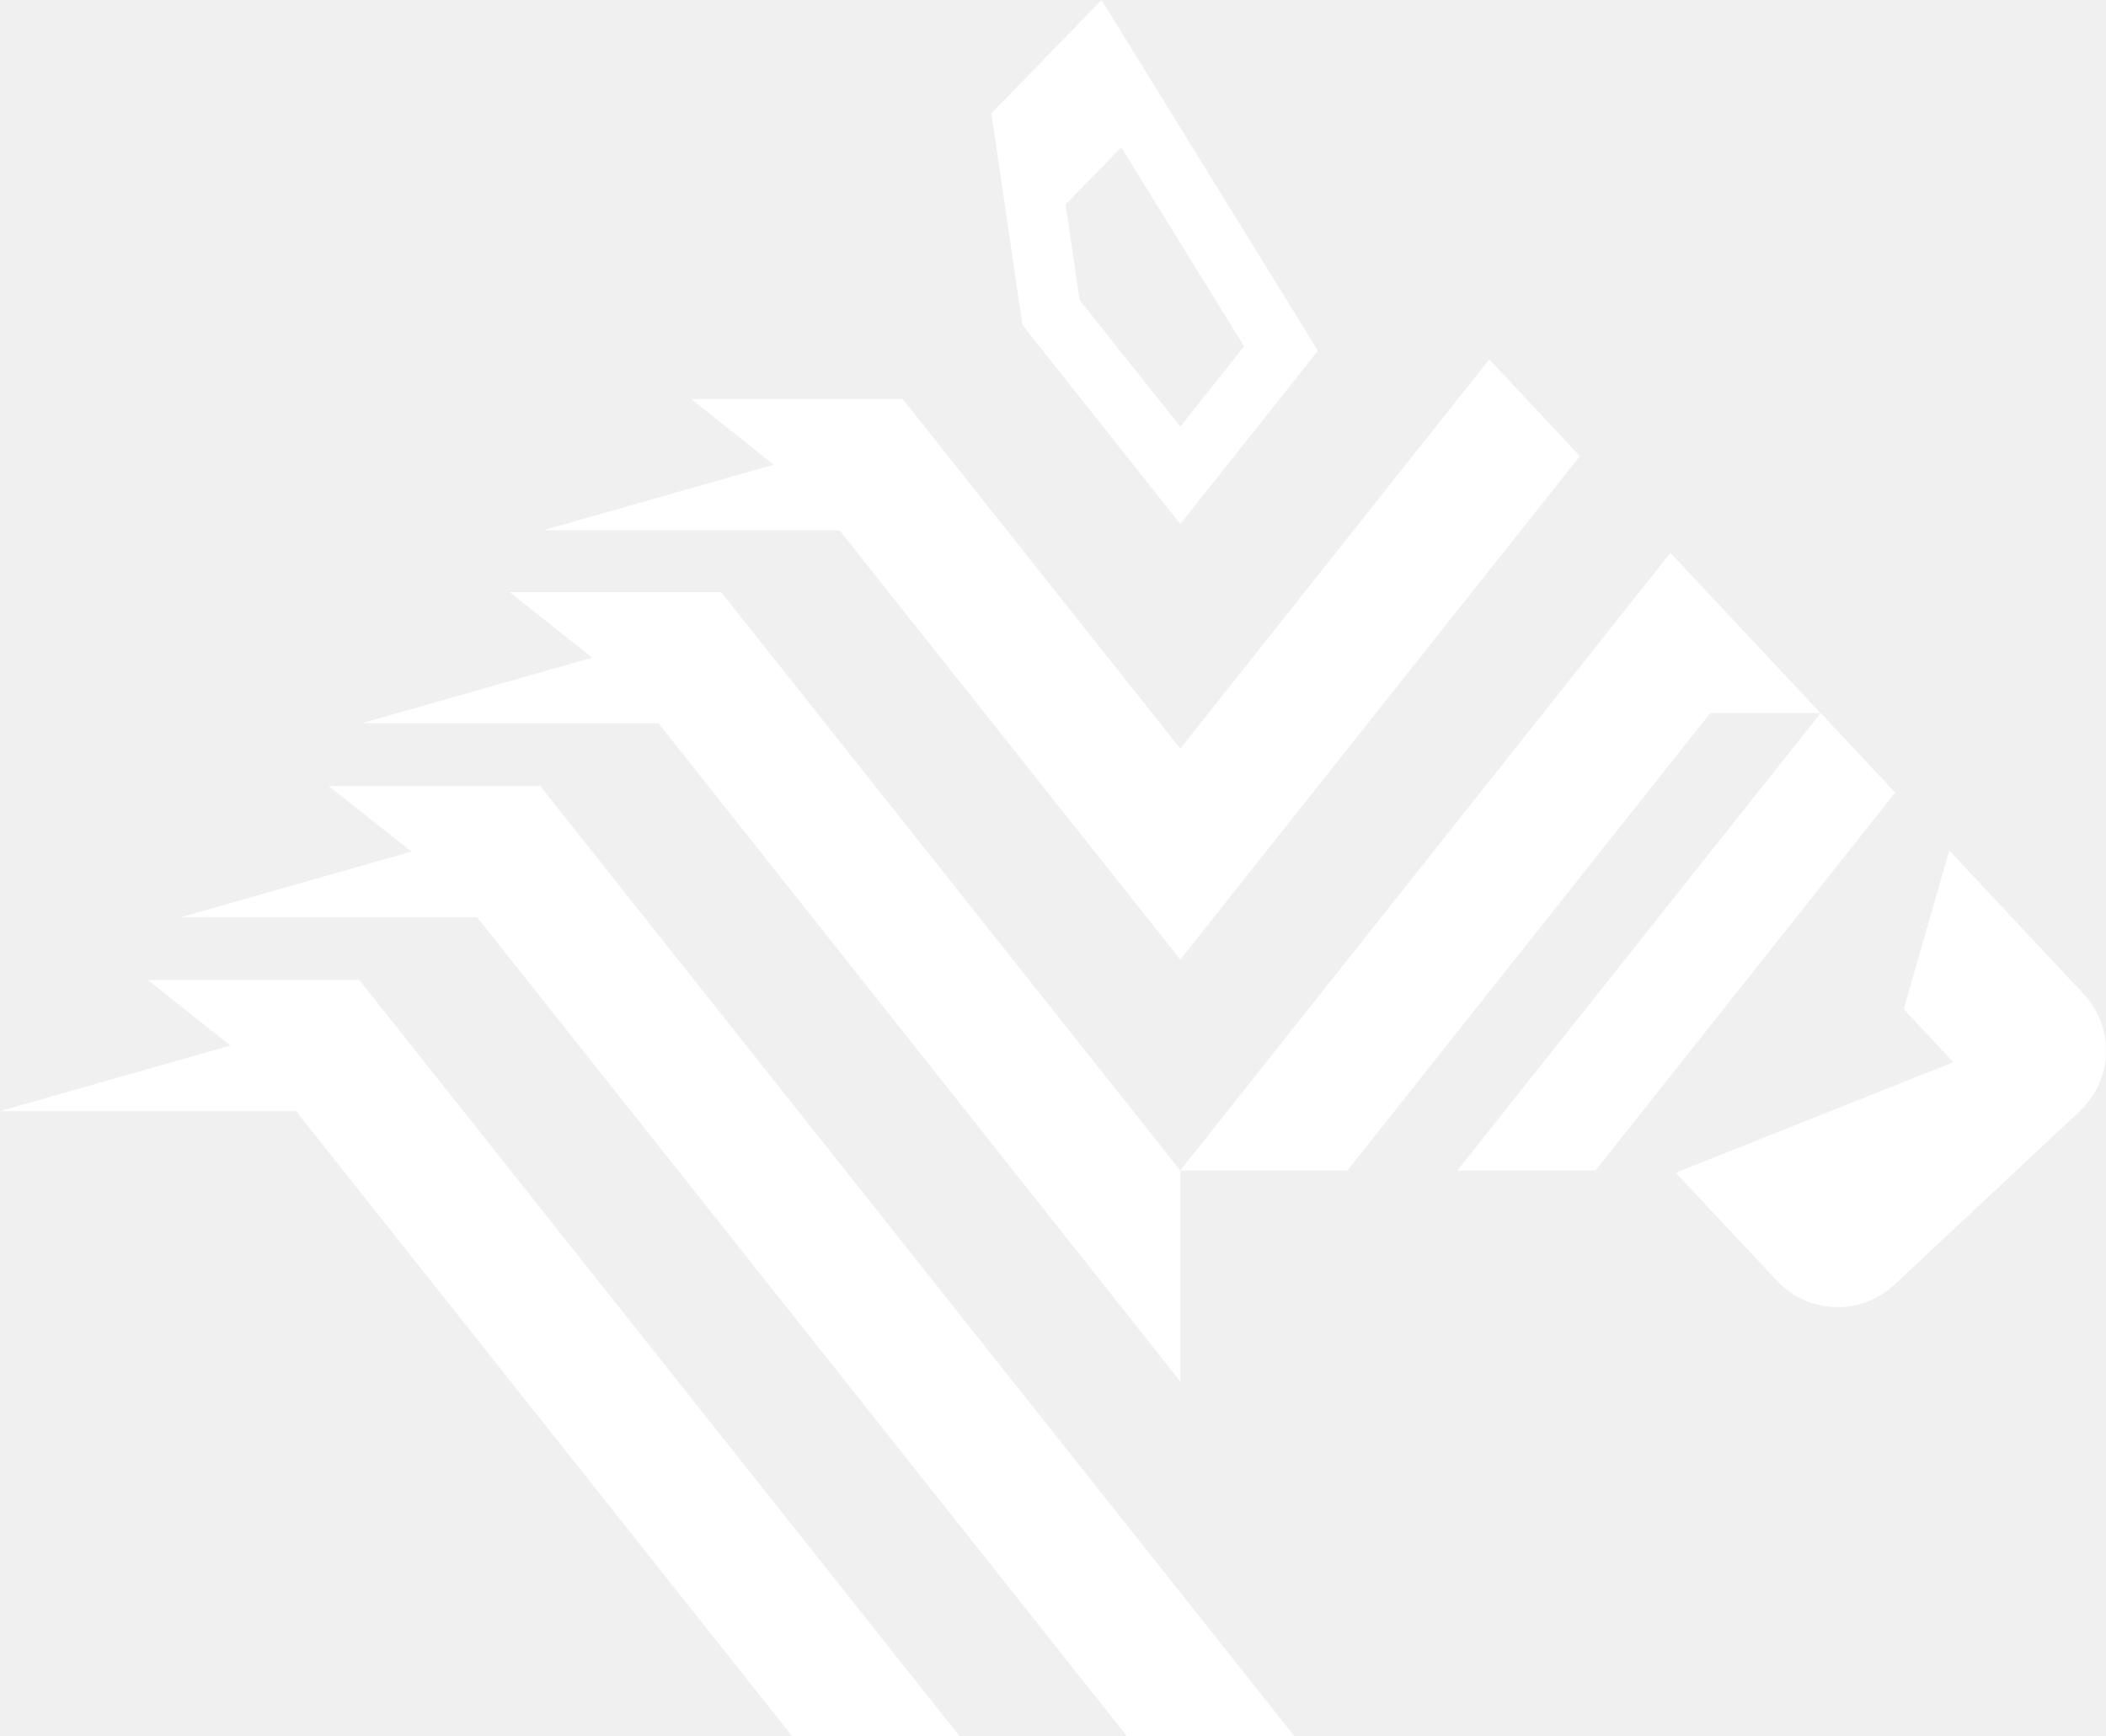
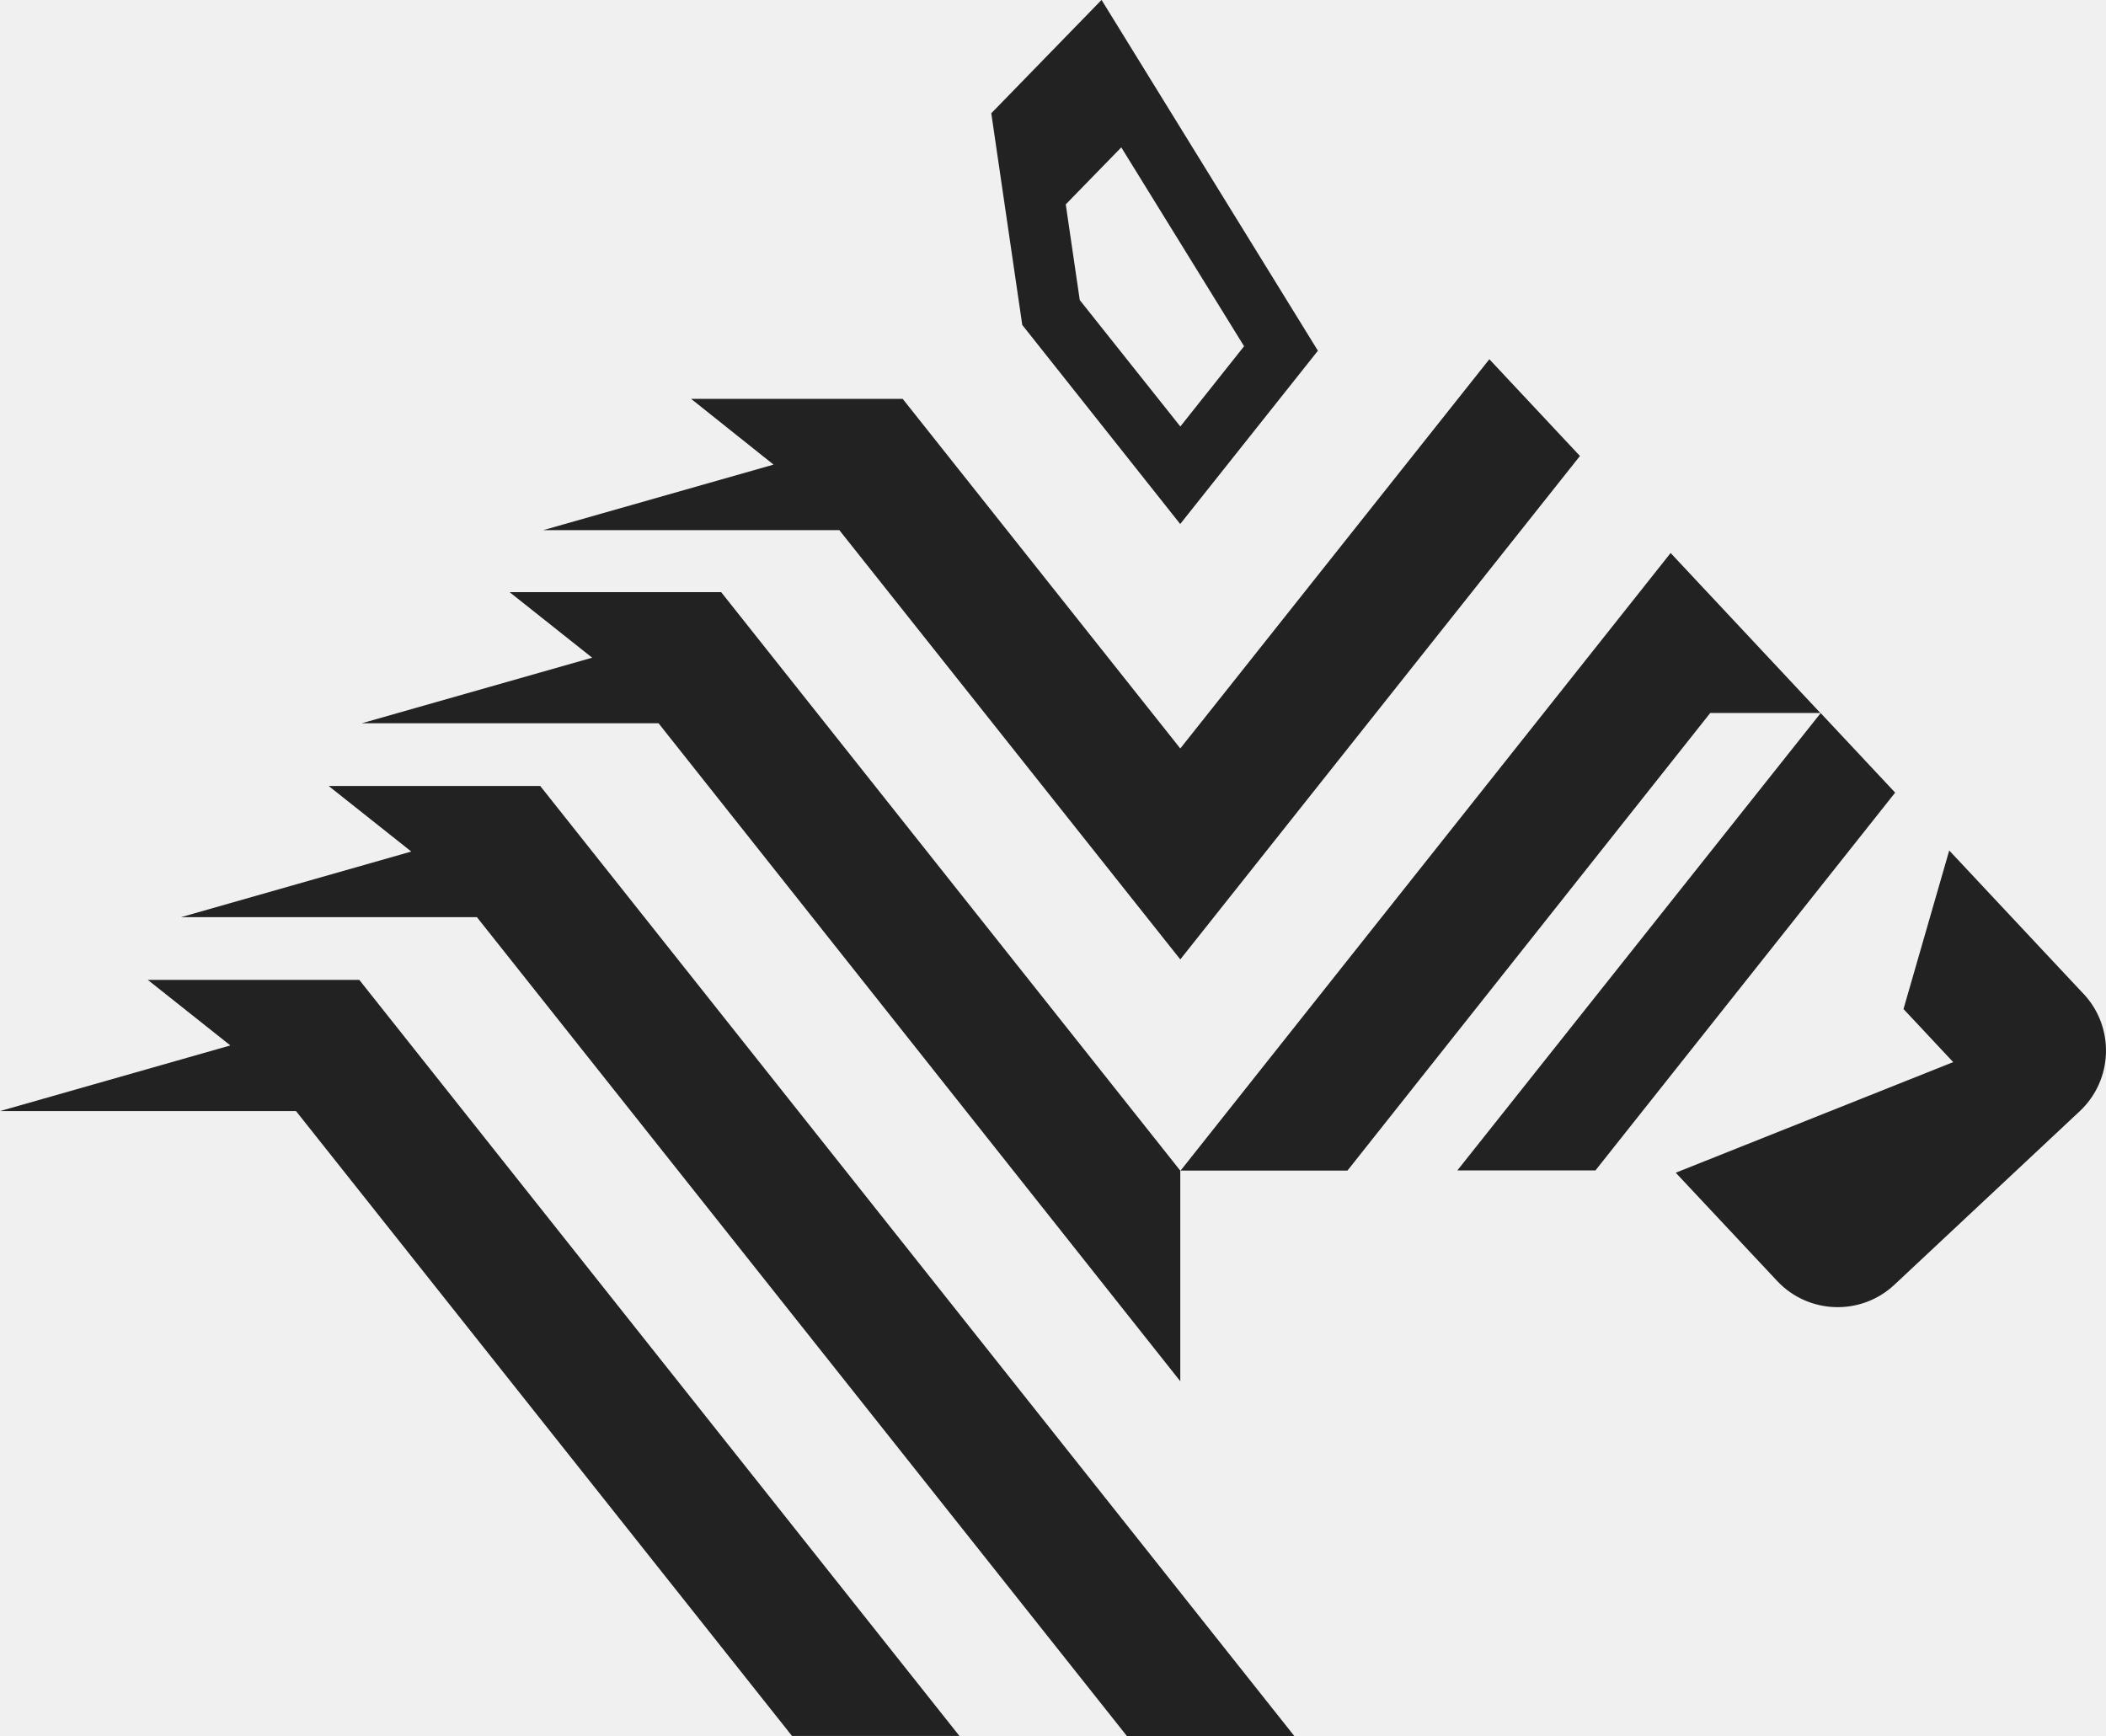
- <svg xmlns="http://www.w3.org/2000/svg" width="58.5" height="48.227" viewBox="0 0 58.5 48.227">
-   <path id="np_logo" d="M71.575,41.7l2.069,2.21-8.326,10.5H61.481L71.575,41.7M30.129,43.728l2.3,1.821-6.4,1.821h8.223L52.3,70.118h4.651L36.006,43.727H30.129m.853,5.387H25.105L27.4,50.937,21,52.758h8.223L43,70.118h4.651l-16.669-21m13.334-12.5,9.47,11.93,11.1-13.986-2.517-2.688L53.786,42.689l-7.711-9.712H40.2L42.492,34.8l-6.4,1.821h8.223m9.47,17.787L41.032,38.341H35.155l2.294,1.821-6.4,1.821h8.242L53.786,60.267v-5.86M71.569,41.7,67.4,37.25,53.786,54.407h4.643L68.507,41.7h3.062m7.313,7.809-3.736-3.989L73.88,49.923,75.26,51.4,67.548,54.47l2.819,3.009a2.306,2.306,0,0,0,3.251.107l5.156-4.829a2.308,2.308,0,0,0,.107-3.252M51.6,21.891l6.009,9.744-3.822,4.814L49.4,30.918l-.861-5.88L51.6,21.891m2.187,11.852,1.771-2.23-3.41-5.528L50.6,27.569l.389,2.658Z" transform="translate(-21 -21.891)" fill="#fff" fill-rule="evenodd" />
+ <svg xmlns="http://www.w3.org/2000/svg" width="52" height="42.868" viewBox="0 0 52 42.868">
+   <path d="M65.955,39.5l1.839,1.964-7.4,9.329h-3.41L65.955,39.5m-36.84,1.8,2.04,1.619L25.467,44.54h7.309l16.048,20.22h4.134L34.339,41.3H29.115m.758,4.788H24.649l2.039,1.619L21,49.328h7.309L40.556,64.759H44.69L29.873,46.09M41.725,34.983l8.418,10.6,9.868-12.432-2.237-2.389-7.631,9.612-6.854-8.633H38.065L40.1,33.364l-5.688,1.619h7.309m8.418,15.811L38.806,36.513H33.582l2.039,1.619-5.687,1.619H37.26L50.143,56V50.794M65.95,39.5l-3.7-3.953-12.1,15.251H54.27l8.958-11.3H65.95m6.5,6.941-3.321-3.546L68,46.808l1.227,1.311L62.376,50.85l2.506,2.675a2.05,2.05,0,0,0,2.89.095l4.583-4.292a2.051,2.051,0,0,0,.095-2.891M48.2,21.891l5.341,8.661-3.4,4.279-3.9-4.916-.765-5.227,2.724-2.8m1.944,10.535,1.574-1.982L48.686,25.53l-1.371,1.408.346,2.363Z" transform="translate(-21 -21.891)" fill="#222" fill-rule="evenodd" />
</svg>
